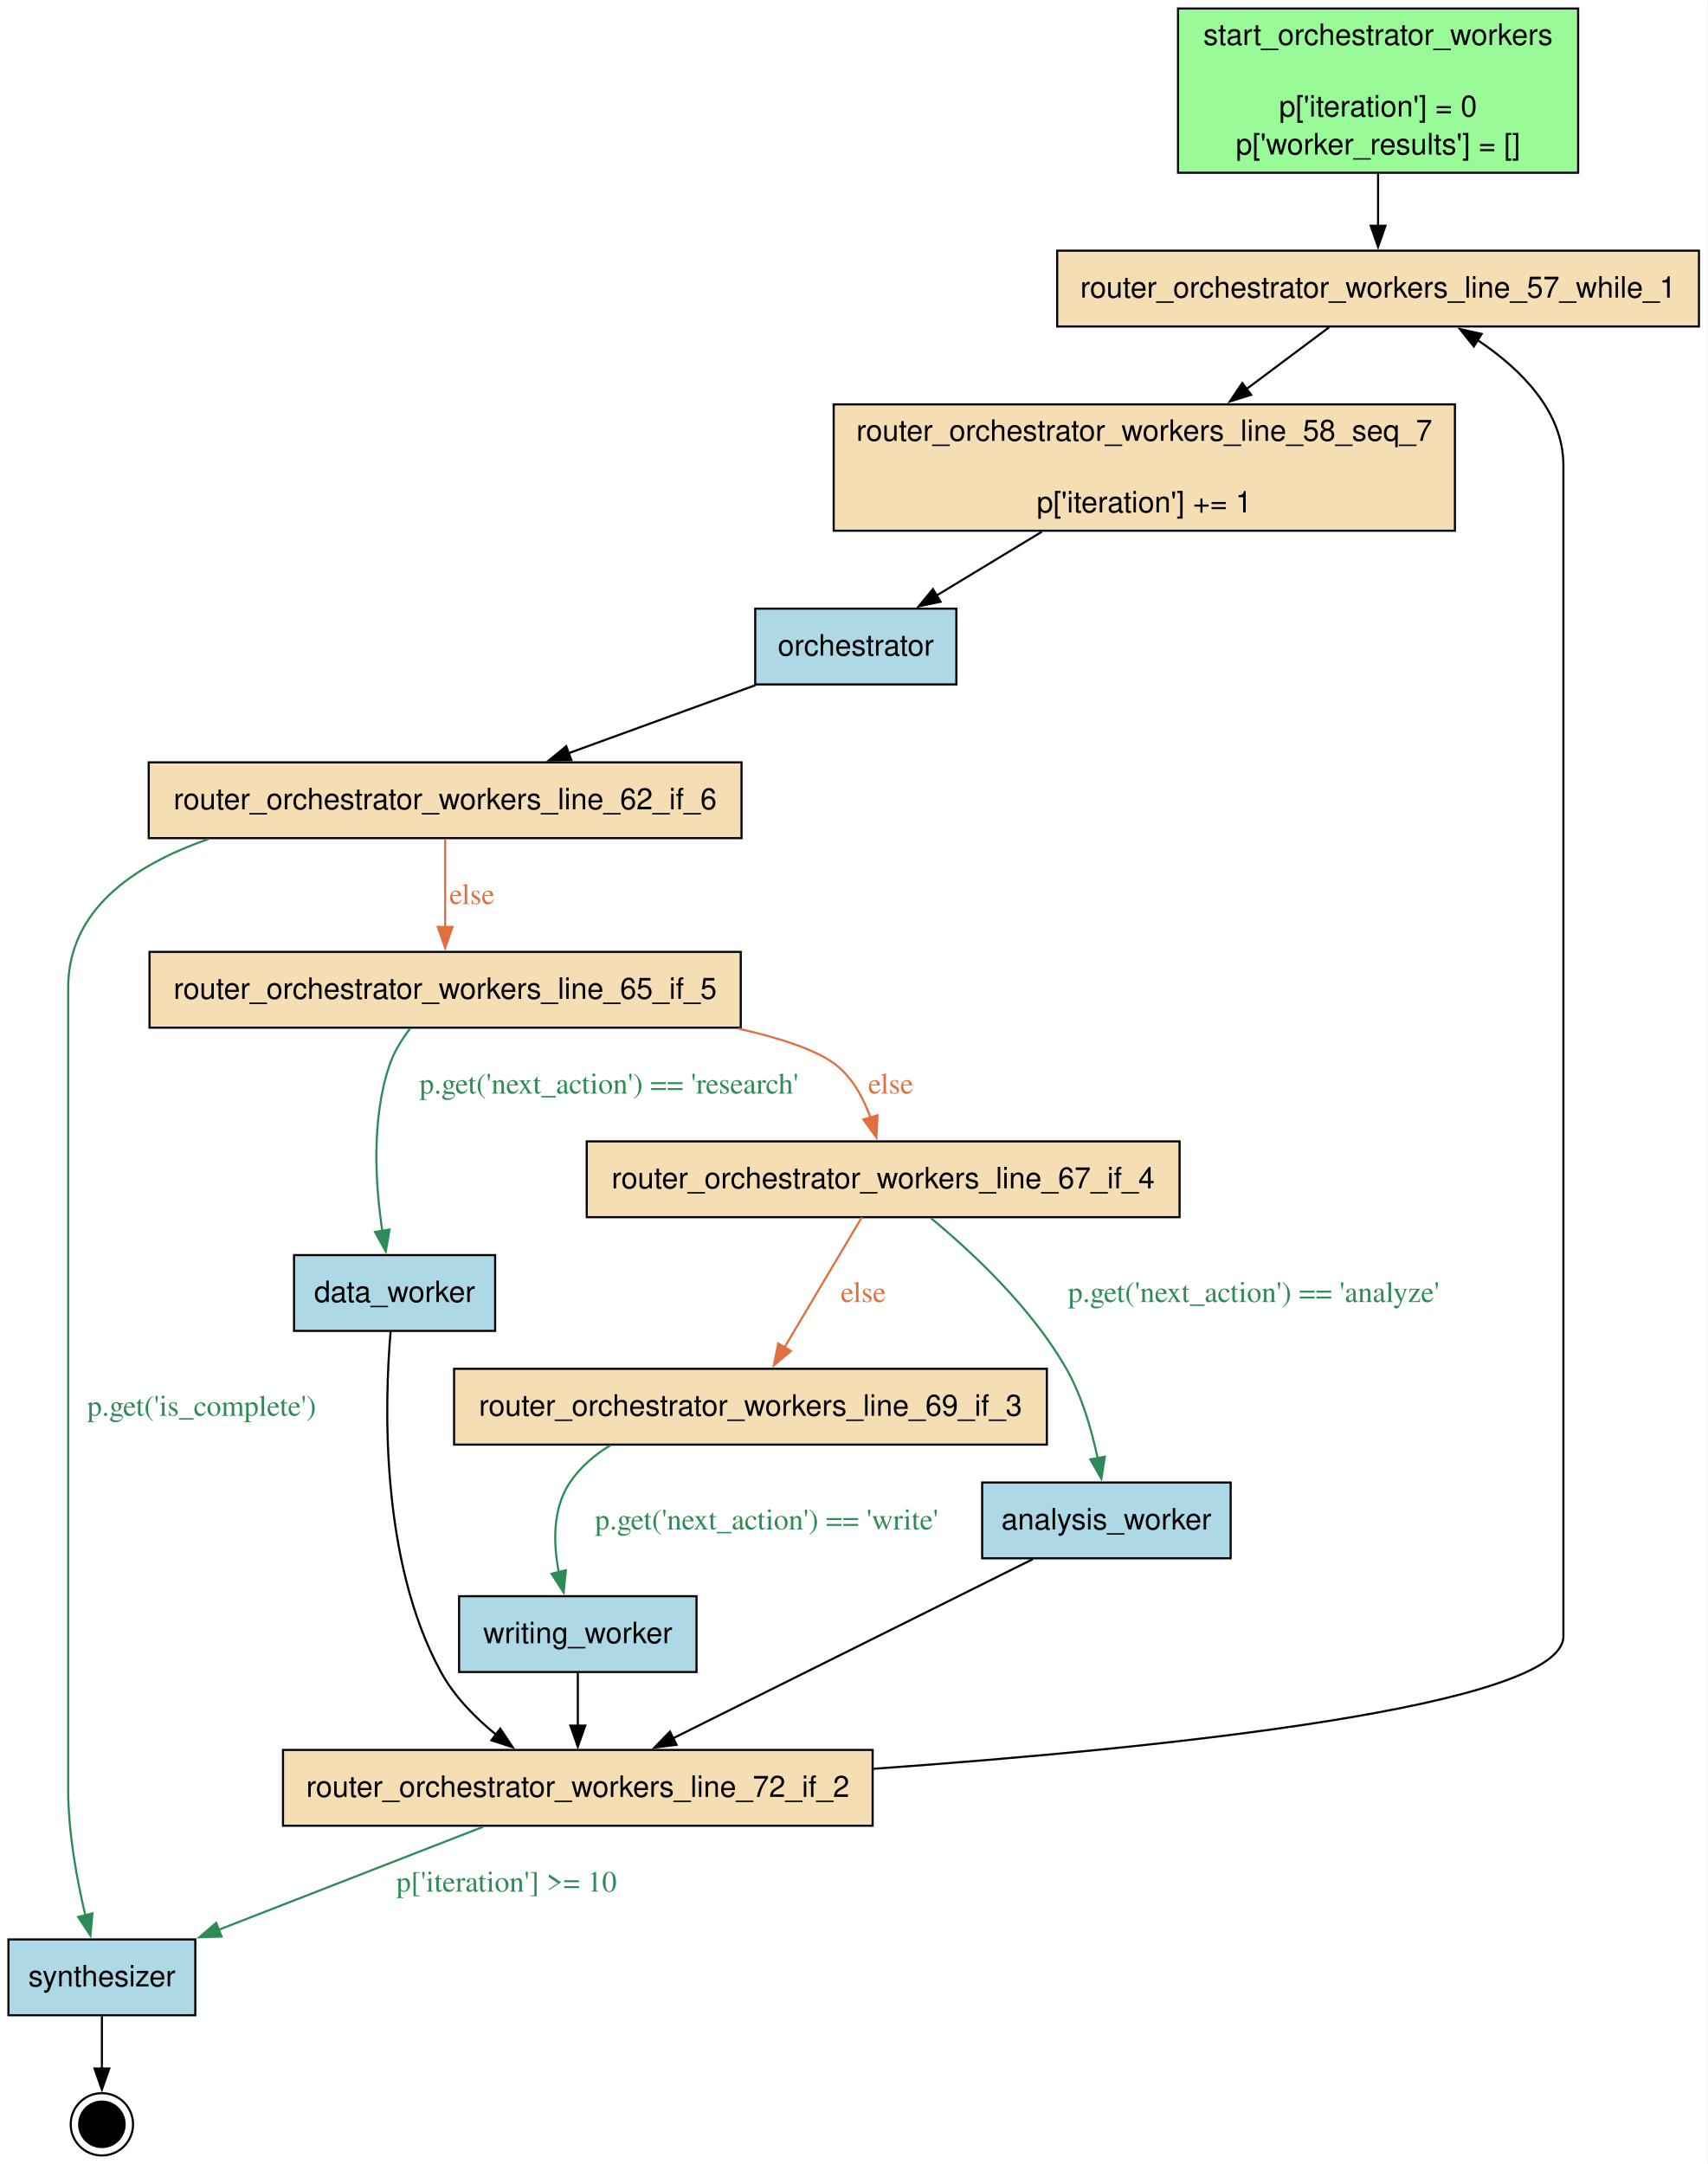
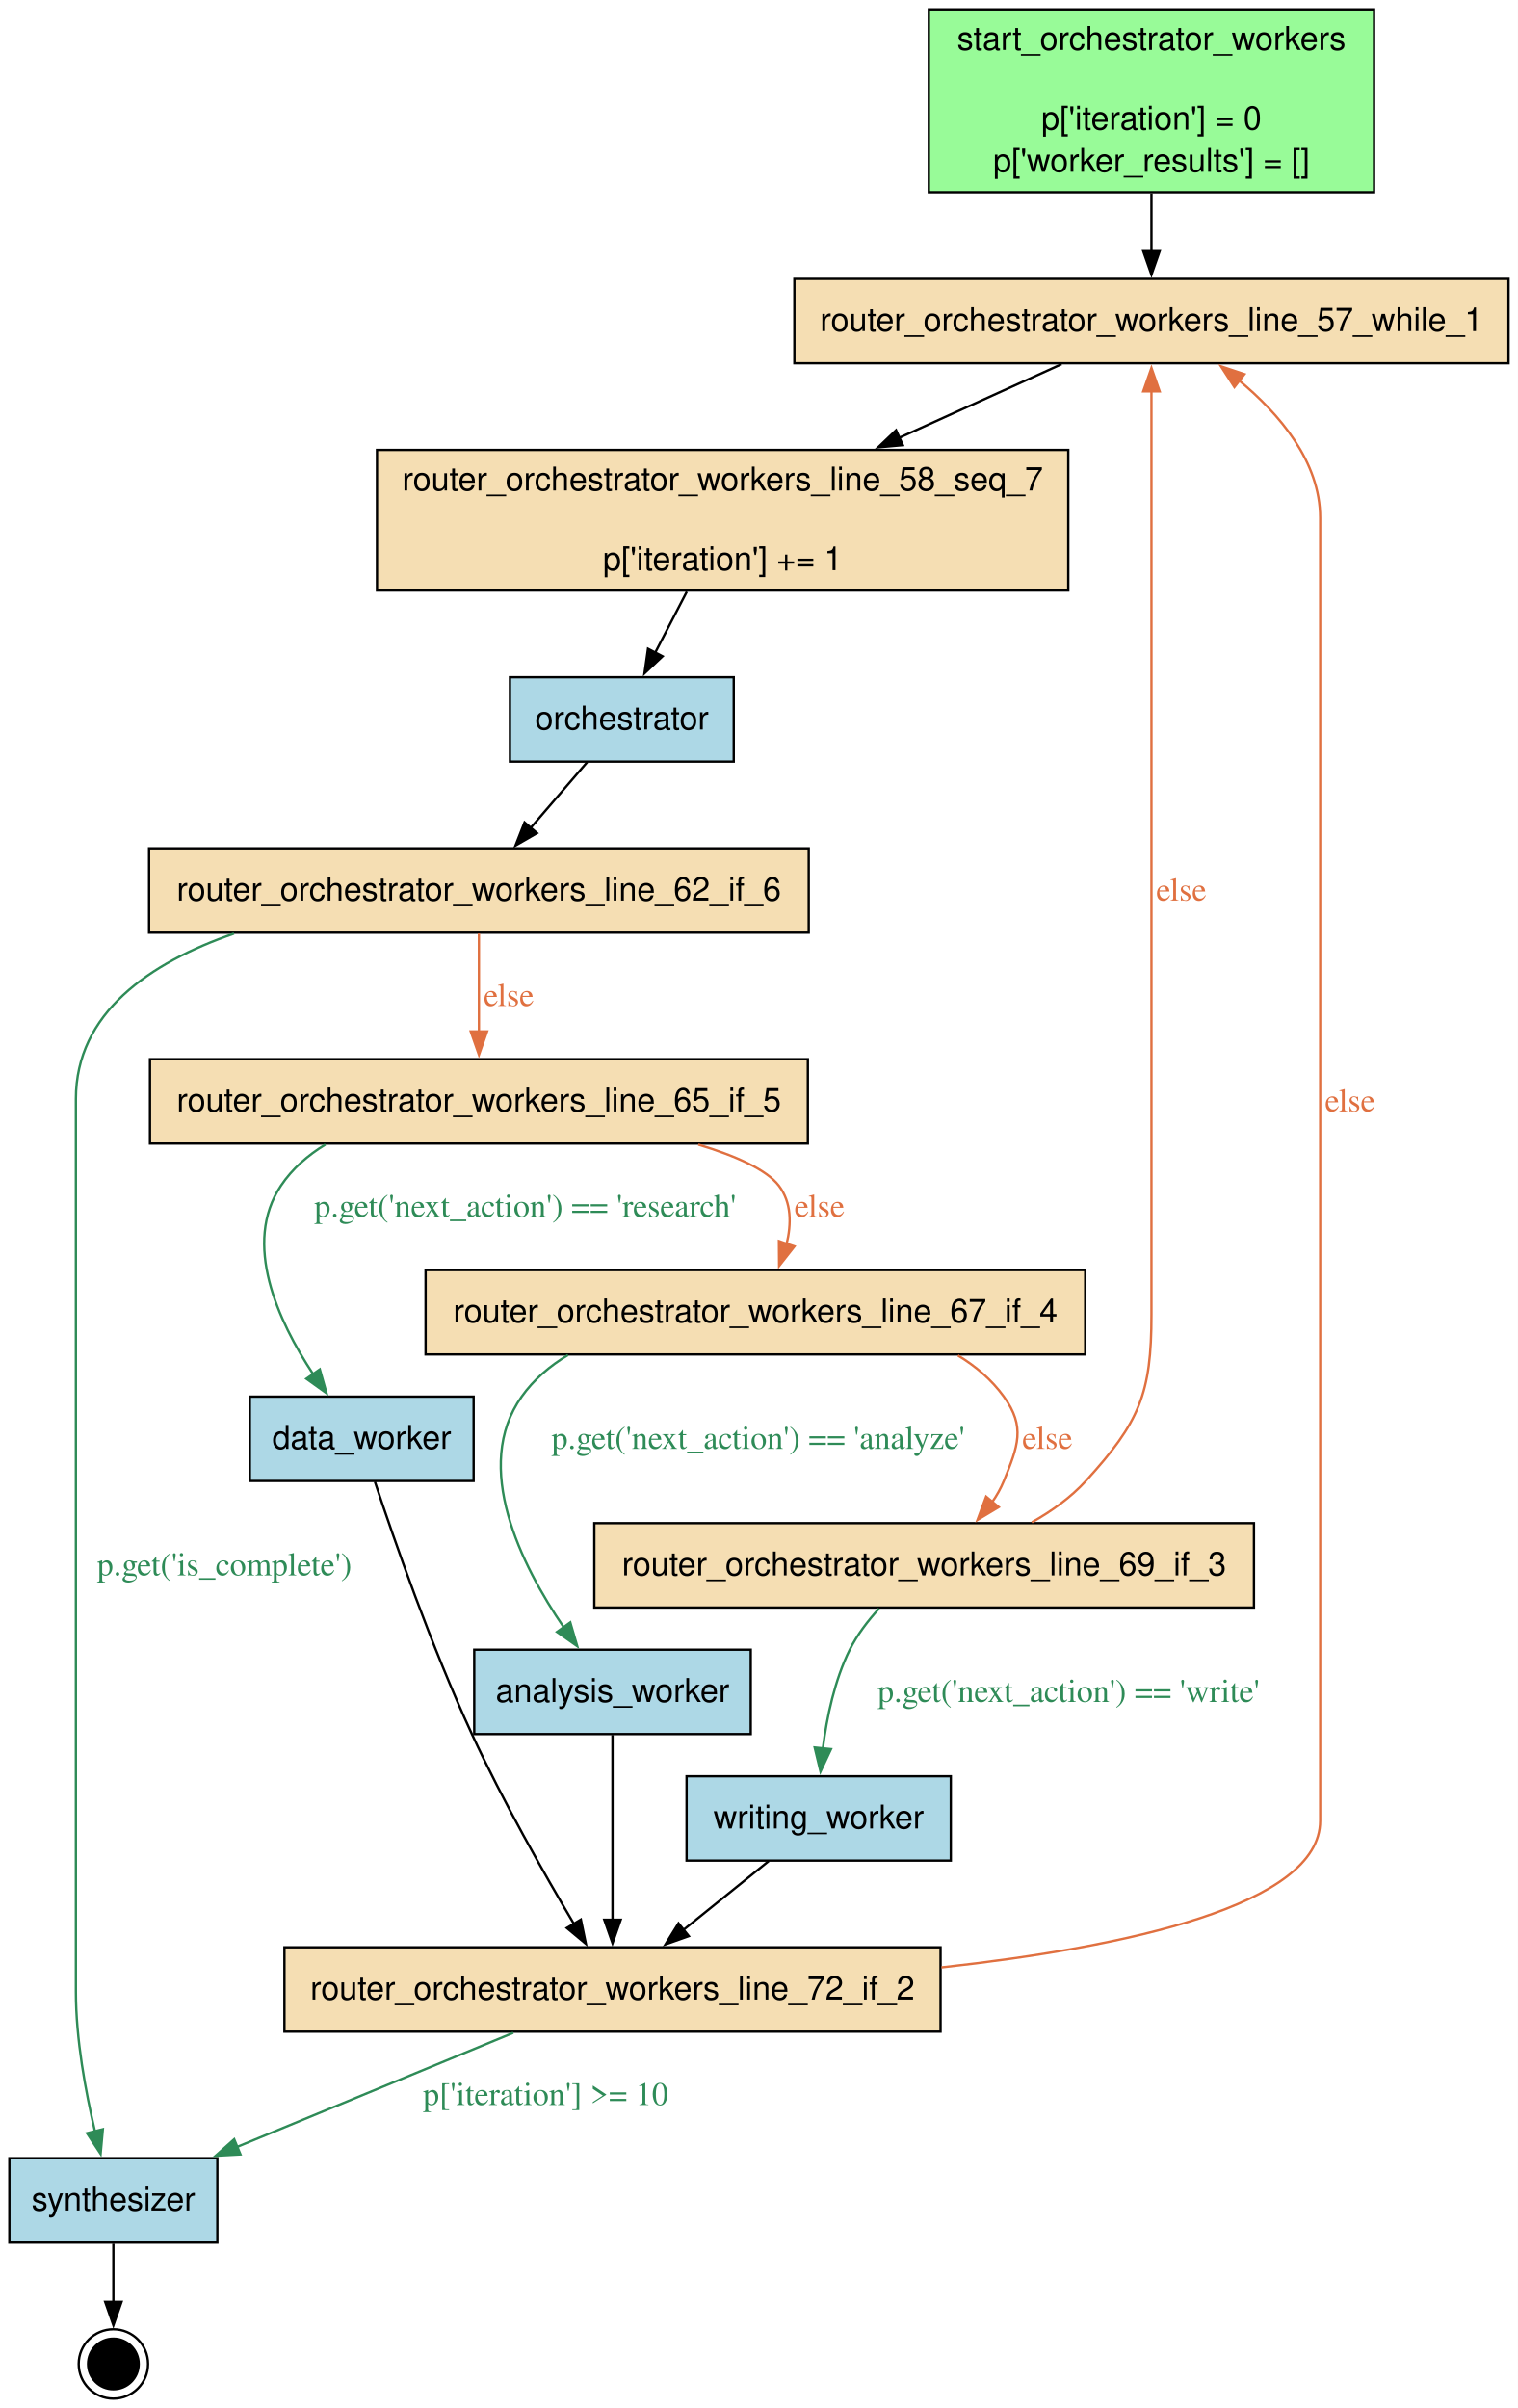
- <svg xmlns="http://www.w3.org/2000/svg" width="811pt" height="1028pt" viewBox="0.00 0.00 810.75 1027.60">
+ <svg xmlns="http://www.w3.org/2000/svg" width="648pt" height="1028pt" viewBox="0.00 0.00 647.75 1027.60">
  <g id="graph0" class="graph" transform="scale(1 1) rotate(0) translate(4 1023.6)">
-     <polygon fill="white" stroke="none" points="-4,4 -4,-1023.6 806.75,-1023.6 806.75,4 -4,4" />
+     <polygon fill="white" stroke="none" points="-4,4 -4,-1023.6 643.75,-1023.6 643.75,4 -4,4" />
    <g id="node1" class="node">
-       <polygon fill="palegreen" stroke="black" points="745.38,-1019.6 555.38,-1019.6 555.38,-941.6 745.38,-941.6 745.38,-1019.6" />
-       <text text-anchor="middle" x="650.38" y="-1002.3" font-family="Helvetica,sans-Serif" font-size="14.00">start_orchestrator_workers</text>
-       <text text-anchor="middle" x="650.38" y="-968.3" font-family="Helvetica,sans-Serif" font-size="14.00">p['iteration'] = 0</text>
-       <text text-anchor="middle" x="650.38" y="-950.3" font-family="Helvetica,sans-Serif" font-size="14.00">p['worker_results'] = []</text>
+       <polygon fill="palegreen" stroke="black" points="582.38,-1019.6 392.38,-1019.6 392.38,-941.6 582.38,-941.6 582.38,-1019.6" />
+       <text text-anchor="middle" x="487.38" y="-1002.3" font-family="Helvetica,sans-Serif" font-size="14.00">start_orchestrator_workers</text>
+       <text text-anchor="middle" x="487.38" y="-968.3" font-family="Helvetica,sans-Serif" font-size="14.00">p['iteration'] = 0</text>
+       <text text-anchor="middle" x="487.38" y="-950.3" font-family="Helvetica,sans-Serif" font-size="14.00">p['worker_results'] = []</text>
    </g>
    <g id="node5" class="node">
-       <polygon fill="wheat" stroke="black" points="802.75,-904.6 498,-904.6 498,-868.6 802.75,-868.6 802.75,-904.6" />
-       <text text-anchor="middle" x="650.38" y="-882.3" font-family="Helvetica,sans-Serif" font-size="14.00">router_orchestrator_workers_line_57_while_1</text>
+       <polygon fill="wheat" stroke="black" points="639.75,-904.6 335,-904.6 335,-868.6 639.75,-868.6 639.75,-904.6" />
+       <text text-anchor="middle" x="487.38" y="-882.3" font-family="Helvetica,sans-Serif" font-size="14.00">router_orchestrator_workers_line_57_while_1</text>
    </g>
    <g id="edge1" class="edge">
-       <path fill="none" stroke="black" d="M650.38,-941.12C650.38,-932.84 650.38,-924.24 650.38,-916.41" />
-       <polygon fill="black" stroke="black" points="653.88,-916.42 650.38,-906.42 646.88,-916.42 653.88,-916.42" />
+       <path fill="none" stroke="black" d="M487.38,-941.12C487.38,-932.84 487.38,-924.24 487.38,-916.41" />
+       <polygon fill="black" stroke="black" points="490.88,-916.42 487.38,-906.42 483.88,-916.42 490.88,-916.42" />
    </g>
    <g id="node2" class="node">
-       <polygon fill="lightblue" stroke="black" points="580.38,-319.6 462.38,-319.6 462.38,-283.6 580.38,-283.6 580.38,-319.6" />
-       <text text-anchor="middle" x="521.38" y="-297.3" font-family="Helvetica,sans-Serif" font-size="14.00">analysis_worker</text>
+       <polygon fill="lightblue" stroke="black" points="316.38,-319.6 198.38,-319.6 198.38,-283.6 316.38,-283.6 316.38,-319.6" />
+       <text text-anchor="middle" x="257.38" y="-297.3" font-family="Helvetica,sans-Serif" font-size="14.00">analysis_worker</text>
    </g>
    <g id="node11" class="node">
-       <polygon fill="wheat" stroke="black" points="410.38,-192.6 130.38,-192.6 130.38,-156.6 410.38,-156.6 410.38,-192.6" />
-       <text text-anchor="middle" x="270.38" y="-170.3" font-family="Helvetica,sans-Serif" font-size="14.00">router_orchestrator_workers_line_72_if_2</text>
+       <polygon fill="wheat" stroke="black" points="397.38,-192.6 117.38,-192.6 117.38,-156.6 397.38,-156.6 397.38,-192.6" />
+       <text text-anchor="middle" x="257.38" y="-170.3" font-family="Helvetica,sans-Serif" font-size="14.00">router_orchestrator_workers_line_72_if_2</text>
    </g>
    <g id="edge14" class="edge">
-       <path fill="none" stroke="black" d="M486.47,-283.22C441.83,-260.99 364.43,-222.44 315.39,-198.02" />
-       <polygon fill="black" stroke="black" points="317.25,-195.03 306.74,-193.71 314.13,-201.3 317.25,-195.03" />
+       <path fill="none" stroke="black" d="M257.38,-283.22C257.38,-262.79 257.38,-228.59 257.38,-204.22" />
+       <polygon fill="black" stroke="black" points="260.88,-204.35 257.38,-194.35 253.88,-204.35 260.88,-204.35" />
    </g>
    <g id="node3" class="node">
-       <polygon fill="lightblue" stroke="black" points="231.12,-427.6 135.62,-427.6 135.62,-391.6 231.12,-391.6 231.12,-427.6" />
-       <text text-anchor="middle" x="183.38" y="-405.3" font-family="Helvetica,sans-Serif" font-size="14.00">data_worker</text>
+       <polygon fill="lightblue" stroke="black" points="198.12,-427.6 102.62,-427.6 102.62,-391.6 198.12,-391.6 198.12,-427.6" />
+       <text text-anchor="middle" x="150.38" y="-405.3" font-family="Helvetica,sans-Serif" font-size="14.00">data_worker</text>
    </g>
    <g id="edge7" class="edge">
-       <path fill="none" stroke="black" d="M181.48,-391.31C178.62,-357.83 176.33,-282.77 205.38,-229.6 211.68,-218.05 221.56,-207.96 231.72,-199.73" />
-       <polygon fill="black" stroke="black" points="233.56,-202.72 239.43,-193.9 229.34,-197.14 233.56,-202.72" />
+       <path fill="none" stroke="black" d="M155.98,-391.29C164.09,-366.86 180.04,-321.05 197.38,-283.6 210.53,-255.16 228.21,-224.01 240.97,-202.5" />
+       <polygon fill="black" stroke="black" points="243.88,-204.45 246.02,-194.07 237.88,-200.85 243.88,-204.45" />
    </g>
    <g id="node4" class="node">
-       <polygon fill="lightblue" stroke="black" points="450.12,-734.6 354.62,-734.6 354.62,-698.6 450.12,-698.6 450.12,-734.6" />
-       <text text-anchor="middle" x="402.38" y="-712.3" font-family="Helvetica,sans-Serif" font-size="14.00">orchestrator</text>
+       <polygon fill="lightblue" stroke="black" points="309.12,-734.6 213.62,-734.6 213.62,-698.6 309.12,-698.6 309.12,-734.6" />
+       <text text-anchor="middle" x="261.38" y="-712.3" font-family="Helvetica,sans-Serif" font-size="14.00">orchestrator</text>
    </g>
    <g id="node7" class="node">
-       <polygon fill="wheat" stroke="black" points="348.12,-661.6 66.62,-661.6 66.62,-625.6 348.12,-625.6 348.12,-661.6" />
-       <text text-anchor="middle" x="207.38" y="-639.3" font-family="Helvetica,sans-Serif" font-size="14.00">router_orchestrator_workers_line_62_if_6</text>
+       <polygon fill="wheat" stroke="black" points="341.12,-661.6 59.62,-661.6 59.62,-625.6 341.12,-625.6 341.12,-661.6" />
+       <text text-anchor="middle" x="200.38" y="-639.3" font-family="Helvetica,sans-Serif" font-size="14.00">router_orchestrator_workers_line_62_if_6</text>
    </g>
    <g id="edge12" class="edge">
-       <path fill="none" stroke="black" d="M354.67,-698.23C327.88,-688.48 294.22,-676.22 265.85,-665.89" />
-       <polygon fill="black" stroke="black" points="267.28,-662.69 256.68,-662.55 264.88,-669.26 267.28,-662.69" />
+       <path fill="none" stroke="black" d="M246.61,-698.41C239.34,-689.95 230.43,-679.58 222.38,-670.21" />
+       <polygon fill="black" stroke="black" points="225.16,-668.08 215.99,-662.78 219.85,-672.64 225.16,-668.08" />
    </g>
    <g id="node6" class="node">
-       <polygon fill="wheat" stroke="black" points="686.88,-831.6 391.88,-831.6 391.88,-771.6 686.88,-771.6 686.88,-831.6" />
-       <text text-anchor="middle" x="539.38" y="-814.3" font-family="Helvetica,sans-Serif" font-size="14.00">router_orchestrator_workers_line_58_seq_7</text>
-       <text text-anchor="middle" x="539.38" y="-780.3" font-family="Helvetica,sans-Serif" font-size="14.00">p['iteration'] += 1</text>
+       <polygon fill="wheat" stroke="black" points="451.88,-831.6 156.88,-831.6 156.88,-771.6 451.88,-771.6 451.88,-831.6" />
+       <text text-anchor="middle" x="304.38" y="-814.3" font-family="Helvetica,sans-Serif" font-size="14.00">router_orchestrator_workers_line_58_seq_7</text>
+       <text text-anchor="middle" x="304.38" y="-780.3" font-family="Helvetica,sans-Serif" font-size="14.00">p['iteration'] += 1</text>
    </g>
    <g id="edge13" class="edge">
-       <path fill="none" stroke="black" d="M627.11,-868.2C615.63,-859.62 601.35,-848.94 587.66,-838.7" />
-       <polygon fill="black" stroke="black" points="590.1,-836.16 580,-832.98 585.91,-841.77 590.1,-836.16" />
+       <path fill="none" stroke="black" d="M449.01,-868.2C428.93,-859.09 403.61,-847.61 379.8,-836.81" />
+       <polygon fill="black" stroke="black" points="381.28,-833.64 370.73,-832.69 378.39,-840.01 381.28,-833.64" />
    </g>
    <g id="edge11" class="edge">
-       <path fill="none" stroke="black" d="M490.69,-771.1C474.28,-761.17 456.22,-750.22 440.73,-740.84" />
-       <polygon fill="black" stroke="black" points="442.63,-737.89 432.26,-735.7 439,-743.88 442.63,-737.89" />
+       <path fill="none" stroke="black" d="M289.09,-771.1C284.68,-762.59 279.89,-753.33 275.54,-744.95" />
+       <polygon fill="black" stroke="black" points="278.75,-743.53 271.04,-736.26 272.54,-746.75 278.75,-743.53" />
    </g>
    <g id="node8" class="node">
-       <polygon fill="wheat" stroke="black" points="347.75,-571.6 67,-571.6 67,-535.6 347.75,-535.6 347.75,-571.6" />
-       <text text-anchor="middle" x="207.38" y="-549.3" font-family="Helvetica,sans-Serif" font-size="14.00">router_orchestrator_workers_line_65_if_5</text>
+       <polygon fill="wheat" stroke="black" points="340.75,-571.6 60,-571.6 60,-535.6 340.75,-535.6 340.75,-571.6" />
+       <text text-anchor="middle" x="200.38" y="-549.3" font-family="Helvetica,sans-Serif" font-size="14.00">router_orchestrator_workers_line_65_if_5</text>
    </g>
    <g id="edge9" class="edge">
-       <path fill="none" stroke="#e07040" d="M207.38,-625.21C207.38,-613.28 207.38,-597.17 207.38,-583.34" />
-       <polygon fill="#e07040" stroke="#e07040" points="210.88,-583.46 207.38,-573.46 203.88,-583.46 210.88,-583.46" />
-       <text text-anchor="middle" x="220.12" y="-594.3" font-family="Times,serif" font-size="14.00" fill="#e07040">else</text>
+       <path fill="none" stroke="#e07040" d="M200.38,-625.21C200.38,-613.28 200.38,-597.17 200.38,-583.34" />
+       <polygon fill="#e07040" stroke="#e07040" points="203.88,-583.46 200.38,-573.46 196.88,-583.46 203.88,-583.46" />
+       <text text-anchor="middle" x="213.12" y="-594.3" font-family="Times,serif" font-size="14.00" fill="#e07040">else</text>
    </g>
    <g id="node12" class="node">
      <polygon fill="lightblue" stroke="black" points="88.75,-102.6 0,-102.6 0,-66.6 88.75,-66.6 88.75,-102.6" />
      <text text-anchor="middle" x="44.38" y="-80.3" font-family="Helvetica,sans-Serif" font-size="14.00">synthesizer</text>
    </g>
    <g id="edge10" class="edge">
-       <path fill="none" stroke="#2e8b57" d="M95.03,-625.17C59.06,-612.7 28.38,-591.31 28.38,-554.6 28.38,-554.6 28.38,-554.6 28.38,-173.6 28.38,-153.41 32.5,-131.04 36.56,-113.9" />
+       <path fill="none" stroke="#2e8b57" d="M95.86,-625.21C59.84,-612.74 28.38,-591.33 28.38,-554.6 28.38,-554.6 28.38,-554.6 28.38,-173.6 28.38,-153.41 32.5,-131.04 36.56,-113.9" />
      <polygon fill="#2e8b57" stroke="#2e8b57" points="39.9,-114.98 38.94,-104.43 33.11,-113.27 39.9,-114.98" />
      <text text-anchor="middle" x="91.75" y="-351.3" font-family="Times,serif" font-size="14.00" fill="#2e8b57">p.get('is_complete')</text>
    </g>
    <g id="edge6" class="edge">
-       <path fill="none" stroke="#2e8b57" d="M190.88,-535.38C186.81,-530.08 183.01,-523.96 180.88,-517.6 172.29,-492.04 174.24,-461.07 177.54,-439.04" />
-       <polygon fill="#2e8b57" stroke="#2e8b57" points="180.97,-439.75 179.2,-429.31 174.07,-438.58 180.97,-439.75" />
-       <text text-anchor="middle" x="285.12" y="-504.3" font-family="Times,serif" font-size="14.00" fill="#2e8b57">p.get('next_action') == 'research'</text>
+       <path fill="none" stroke="#2e8b57" d="M134.87,-535.18C127.39,-530.62 120.73,-524.86 115.88,-517.6 99.44,-493 114.56,-460.02 129.63,-437.21" />
+       <polygon fill="#2e8b57" stroke="#2e8b57" points="132.48,-439.25 135.35,-429.05 126.74,-435.23 132.48,-439.25" />
+       <text text-anchor="middle" x="220.12" y="-504.3" font-family="Times,serif" font-size="14.00" fill="#2e8b57">p.get('next_action') == 'research'</text>
    </g>
    <g id="node9" class="node">
-       <polygon fill="wheat" stroke="black" points="556.12,-481.6 274.62,-481.6 274.62,-445.6 556.12,-445.6 556.12,-481.6" />
-       <text text-anchor="middle" x="415.38" y="-459.3" font-family="Helvetica,sans-Serif" font-size="14.00">router_orchestrator_workers_line_67_if_4</text>
+       <polygon fill="wheat" stroke="black" points="459.12,-481.6 177.62,-481.6 177.62,-445.6 459.12,-445.6 459.12,-481.6" />
+       <text text-anchor="middle" x="318.38" y="-459.3" font-family="Helvetica,sans-Serif" font-size="14.00">router_orchestrator_workers_line_67_if_4</text>
    </g>
    <g id="edge8" class="edge">
-       <path fill="none" stroke="#e07040" d="M346.49,-535.19C367.26,-530.49 384.64,-524.69 393.38,-517.6 401.07,-511.35 406.11,-501.95 409.4,-492.79" />
-       <polygon fill="#e07040" stroke="#e07040" points="412.69,-494 412.16,-483.42 405.97,-492.02 412.69,-494" />
-       <text text-anchor="middle" x="418.96" y="-504.3" font-family="Times,serif" font-size="14.00" fill="#e07040">else</text>
+       <path fill="none" stroke="#e07040" d="M293.99,-535.15C309.98,-530.32 323.13,-524.47 328.38,-517.6 333.81,-510.48 333.79,-501.29 331.63,-492.56" />
+       <polygon fill="#e07040" stroke="#e07040" points="335.04,-491.71 328.49,-483.38 328.41,-493.97 335.04,-491.71" />
+       <text text-anchor="middle" x="345.73" y="-504.3" font-family="Times,serif" font-size="14.00" fill="#e07040">else</text>
    </g>
    <g id="edge4" class="edge">
-       <path fill="none" stroke="#2e8b57" d="M437.96,-445.24C457.77,-428.85 485.91,-402.51 502.38,-373.6 509.8,-360.57 514.41,-344.53 517.23,-331" />
-       <polygon fill="#2e8b57" stroke="#2e8b57" points="520.63,-331.84 519,-321.38 513.75,-330.58 520.63,-331.84" />
-       <text text-anchor="middle" x="591.29" y="-405.3" font-family="Times,serif" font-size="14.00" fill="#2e8b57">p.get('next_action') == 'analyze'</text>
+       <path fill="none" stroke="#2e8b57" d="M238.39,-445.35C230.69,-440.75 223.83,-434.94 218.62,-427.6 197.44,-397.72 218.3,-355.91 236.66,-329.04" />
+       <polygon fill="#2e8b57" stroke="#2e8b57" points="239.37,-331.26 242.34,-321.09 233.68,-327.19 239.37,-331.26" />
+       <text text-anchor="middle" x="319.5" y="-405.3" font-family="Times,serif" font-size="14.00" fill="#2e8b57">p.get('next_action') == 'analyze'</text>
    </g>
    <g id="node10" class="node">
-       <polygon fill="wheat" stroke="black" points="493.12,-373.6 211.62,-373.6 211.62,-337.6 493.12,-337.6 493.12,-373.6" />
-       <text text-anchor="middle" x="352.38" y="-351.3" font-family="Helvetica,sans-Serif" font-size="14.00">router_orchestrator_workers_line_69_if_3</text>
+       <polygon fill="wheat" stroke="black" points="531.12,-373.6 249.62,-373.6 249.62,-337.6 531.12,-337.6 531.12,-373.6" />
+       <text text-anchor="middle" x="390.38" y="-351.3" font-family="Helvetica,sans-Serif" font-size="14.00">router_orchestrator_workers_line_69_if_3</text>
    </g>
    <g id="edge5" class="edge">
-       <path fill="none" stroke="#e07040" d="M405.25,-445.57C395.35,-428.9 380.1,-403.25 368.52,-383.76" />
-       <polygon fill="#e07040" stroke="#e07040" points="371.57,-382.05 363.45,-375.24 365.55,-385.63 371.57,-382.05" />
-       <text text-anchor="middle" x="405.95" y="-405.3" font-family="Times,serif" font-size="14.00" fill="#e07040">else</text>
+       <path fill="none" stroke="#e07040" d="M404.79,-445.17C412.38,-440.58 419.15,-434.82 424.38,-427.6 433.75,-414.63 430.39,-406.43 424.38,-391.6 423.08,-388.41 421.34,-385.34 419.32,-382.45" />
+       <polygon fill="#e07040" stroke="#e07040" points="422.22,-380.46 413.14,-375 416.83,-384.93 422.22,-380.46" />
+       <text text-anchor="middle" x="442.96" y="-405.3" font-family="Times,serif" font-size="14.00" fill="#e07040">else</text>
+     </g>
+     <g id="edge17" class="edge">
+       <path fill="none" stroke="#e07040" d="M436.34,-373.97C444.79,-378.72 452.95,-384.55 459.38,-391.6 482.21,-416.68 487.38,-428.68 487.38,-462.6 487.38,-802.6 487.38,-802.6 487.38,-802.6 487.38,-820.63 487.38,-840.86 487.38,-856.83" />
+       <polygon fill="#e07040" stroke="#e07040" points="483.88,-856.6 487.38,-866.6 490.88,-856.6 483.88,-856.6" />
+       <text text-anchor="middle" x="500.12" y="-639.3" font-family="Times,serif" font-size="14.00" fill="#e07040">else</text>
    </g>
    <g id="node13" class="node">
-       <polygon fill="lightblue" stroke="black" points="326.75,-265.6 214,-265.6 214,-229.6 326.75,-229.6 326.75,-265.6" />
-       <text text-anchor="middle" x="270.38" y="-243.3" font-family="Helvetica,sans-Serif" font-size="14.00">writing_worker</text>
+       <polygon fill="lightblue" stroke="black" points="401.75,-265.6 289,-265.6 289,-229.6 401.75,-229.6 401.75,-265.6" />
+       <text text-anchor="middle" x="345.38" y="-243.3" font-family="Helvetica,sans-Serif" font-size="14.00">writing_worker</text>
    </g>
    <g id="edge3" class="edge">
-       <path fill="none" stroke="#2e8b57" d="M285.92,-337.33C278.33,-332.74 271.56,-326.94 266.62,-319.6 258.34,-307.27 258.67,-290.85 261.35,-276.91" />
-       <polygon fill="#2e8b57" stroke="#2e8b57" points="264.7,-277.93 263.66,-267.39 257.9,-276.28 264.7,-277.93" />
-       <text text-anchor="middle" x="360" y="-297.3" font-family="Times,serif" font-size="14.00" fill="#2e8b57">p.get('next_action') == 'write'</text>
+       <path fill="none" stroke="#2e8b57" d="M371.12,-337.16C366.37,-331.94 361.76,-325.92 358.62,-319.6 352.18,-306.61 348.86,-290.88 347.15,-277.52" />
+       <polygon fill="#2e8b57" stroke="#2e8b57" points="350.63,-277.18 346.14,-267.58 343.66,-277.88 350.63,-277.18" />
+       <text text-anchor="middle" x="452" y="-297.3" font-family="Times,serif" font-size="14.00" fill="#2e8b57">p.get('next_action') == 'write'</text>
    </g>
    <g id="edge16" class="edge">
-       <path fill="none" stroke="black" d="M410.79,-183.64C548.64,-193.48 738.38,-213.11 738.38,-246.6 738.38,-802.6 738.38,-802.6 738.38,-802.6 738.38,-828.19 718.44,-848.22 697.55,-862.19" />
-       <polygon fill="black" stroke="black" points="695.87,-859.11 689.23,-867.38 699.57,-865.05 695.87,-859.11" />
+       <path fill="none" stroke="#e07040" d="M397.77,-184.02C476.63,-192.75 559.38,-210.51 559.38,-246.6 559.38,-802.6 559.38,-802.6 559.38,-802.6 559.38,-826.53 542.08,-846.95 524.44,-861.54" />
+       <polygon fill="#e07040" stroke="#e07040" points="522.78,-858.4 517.03,-867.29 527.07,-863.93 522.78,-858.4" />
+       <text text-anchor="middle" x="572.12" y="-549.3" font-family="Times,serif" font-size="14.00" fill="#e07040">else</text>
    </g>
    <g id="edge2" class="edge">
-       <path fill="none" stroke="#2e8b57" d="M225.45,-156.11C189.33,-142.04 138.41,-122.22 99.76,-107.17" />
-       <polygon fill="#2e8b57" stroke="#2e8b57" points="101.21,-103.97 90.62,-103.61 98.67,-110.5 101.21,-103.97" />
-       <text text-anchor="middle" x="236.49" y="-125.3" font-family="Times,serif" font-size="14.00" fill="#2e8b57">p['iteration'] &gt;= 10</text>
+       <path fill="none" stroke="#2e8b57" d="M215.04,-156.11C181.14,-142.1 133.41,-122.38 97.04,-107.36" />
+       <polygon fill="#2e8b57" stroke="#2e8b57" points="98.61,-104.22 88.03,-103.64 95.94,-110.69 98.61,-104.22" />
+       <text text-anchor="middle" x="228.83" y="-125.3" font-family="Times,serif" font-size="14.00" fill="#2e8b57">p['iteration'] &gt;= 10</text>
    </g>
    <g id="node14" class="node">
      <ellipse fill="black" stroke="black" cx="44.38" cy="-14.8" rx="10.8" ry="10.8" />
      <ellipse fill="none" stroke="black" cx="44.38" cy="-14.8" rx="14.8" ry="14.8" />
    </g>
-     <g id="edge17" class="edge">
+     <g id="edge18" class="edge">
      <path fill="none" stroke="black" d="M44.38,-66.14C44.38,-58.55 44.38,-49.5 44.38,-41.19" />
      <polygon fill="black" stroke="black" points="47.88,-41.3 44.38,-31.3 40.88,-41.3 47.88,-41.3" />
    </g>
    <g id="edge15" class="edge">
-       <path fill="none" stroke="black" d="M270.38,-229.41C270.38,-221.83 270.38,-212.7 270.38,-204.14" />
-       <polygon fill="black" stroke="black" points="273.88,-204.14 270.38,-194.14 266.88,-204.14 273.88,-204.14" />
+       <path fill="none" stroke="black" d="M324.07,-229.41C313.13,-220.58 299.6,-209.67 287.6,-199.99" />
+       <polygon fill="black" stroke="black" points="289.94,-197.38 279.96,-193.83 285.55,-202.83 289.94,-197.38" />
    </g>
  </g>
</svg>
